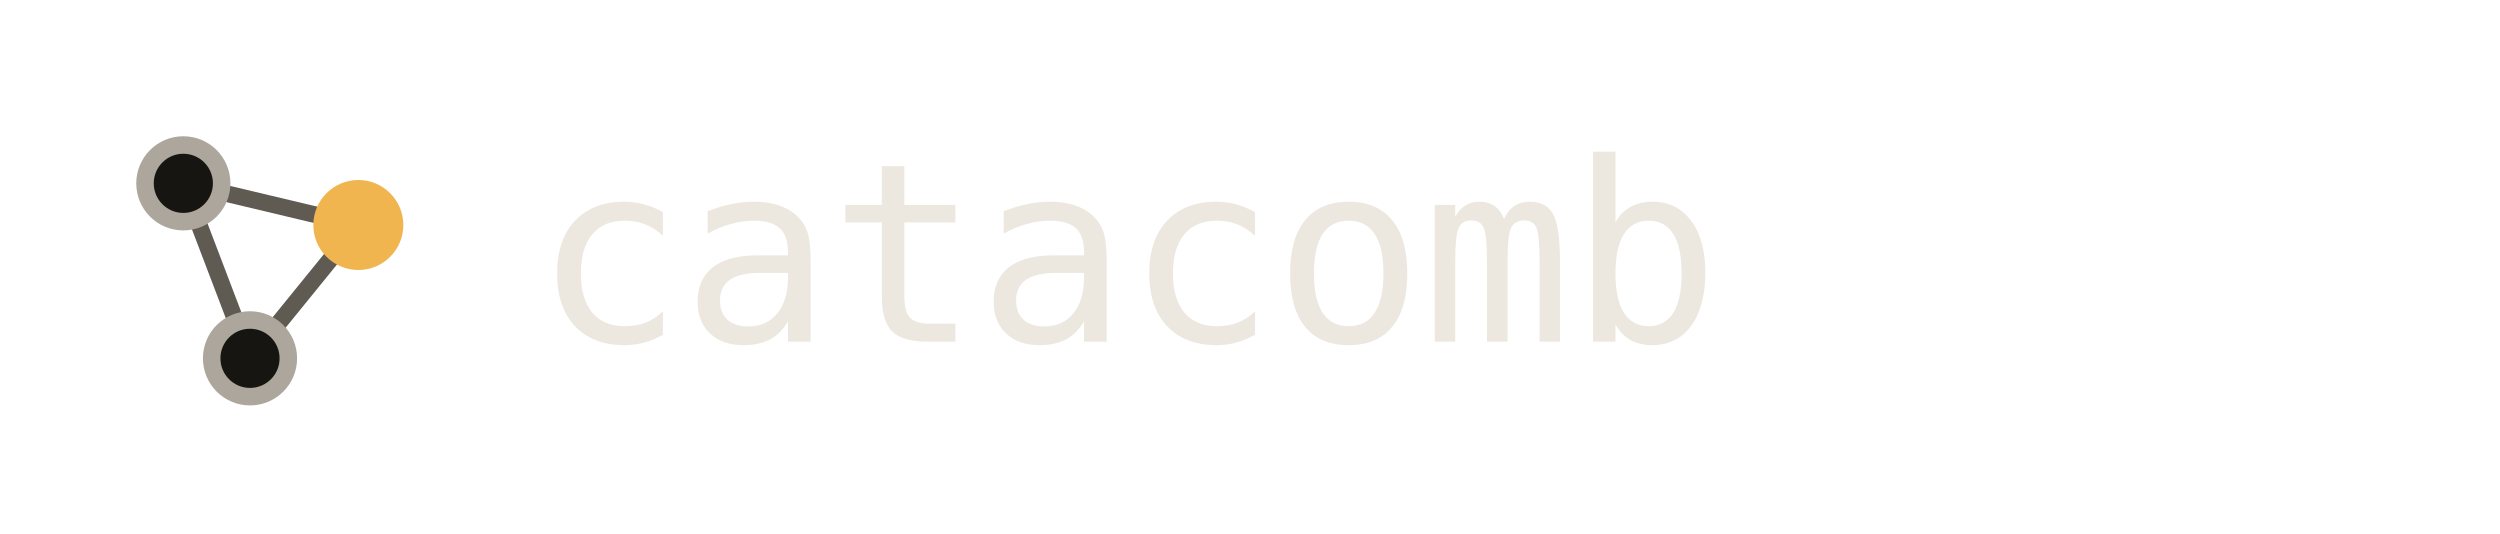
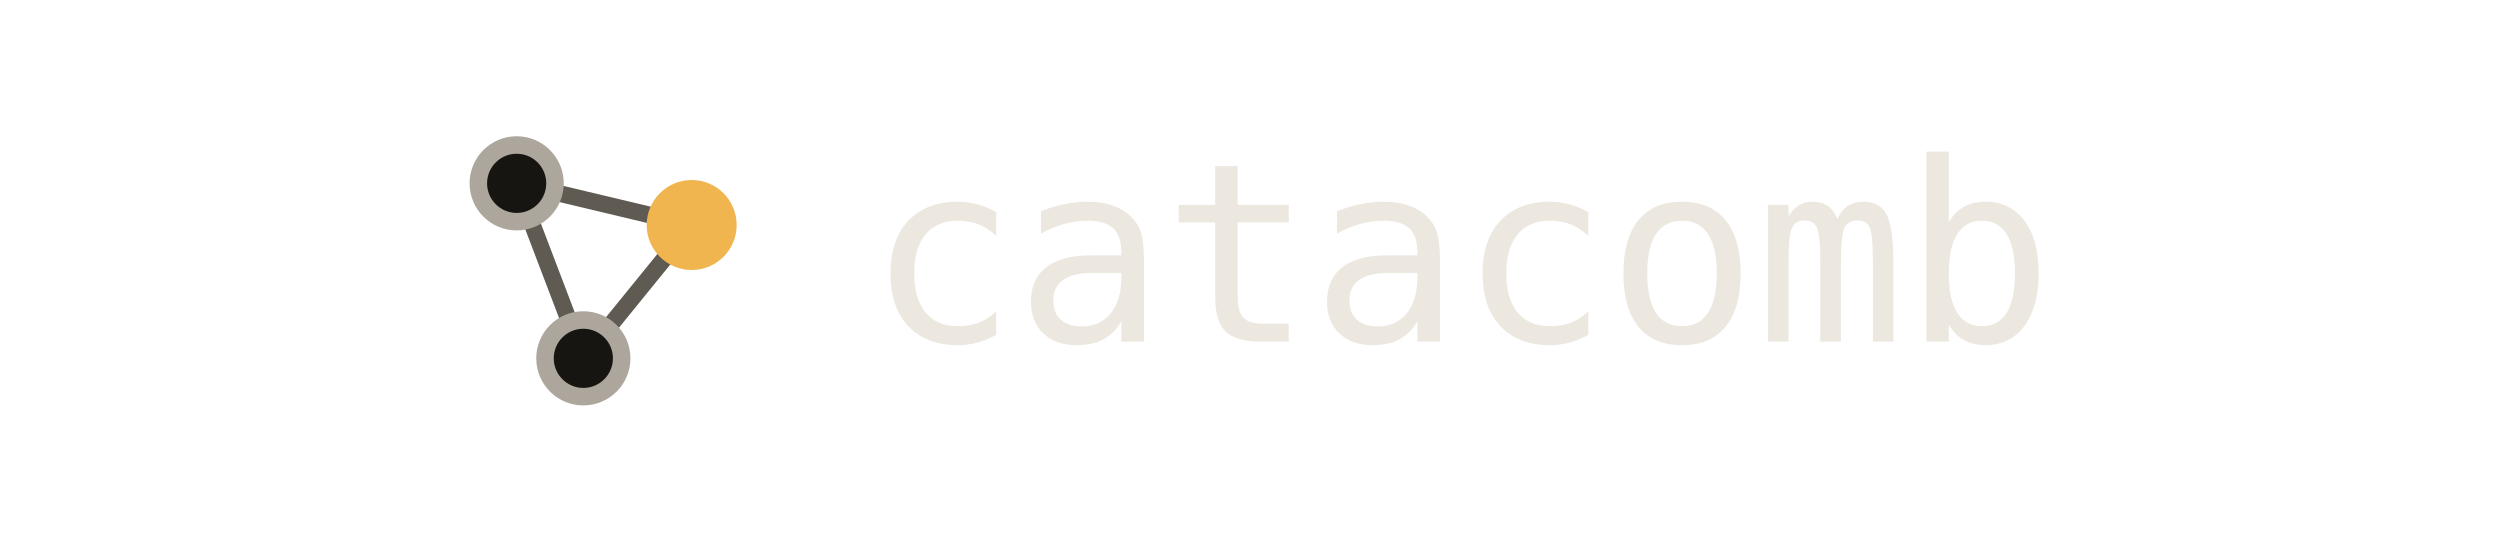
- <svg xmlns="http://www.w3.org/2000/svg" width="300" height="64" viewBox="0 0 300 64" fill="none" role="img" aria-label="Catacomb">
+ <svg xmlns="http://www.w3.org/2000/svg" width="300" height="64" viewBox="-40 0 300 64" fill="none" role="img" aria-label="Catacomb">
  <g transform="translate(8 8)">
    <path d="M14 14 L35 19 M14 14 L22 35 M35 19 L22 35" stroke="#5f5a52" stroke-width="2" />
    <circle cx="14" cy="14" r="4.6" fill="#161512" stroke="#aca69c" stroke-width="2.1" />
    <circle cx="22" cy="35" r="4.6" fill="#161512" stroke="#aca69c" stroke-width="2.1" />
    <circle cx="35" cy="19" r="5.4" fill="#f0b54e" />
  </g>
  <text x="64" y="41" font-family="'IBM Plex Mono','SFMono-Regular',ui-monospace,Menlo,Consolas,monospace" font-size="30" font-weight="500" letter-spacing="-0.3" fill="#ece8e0">catacomb</text>
</svg>
